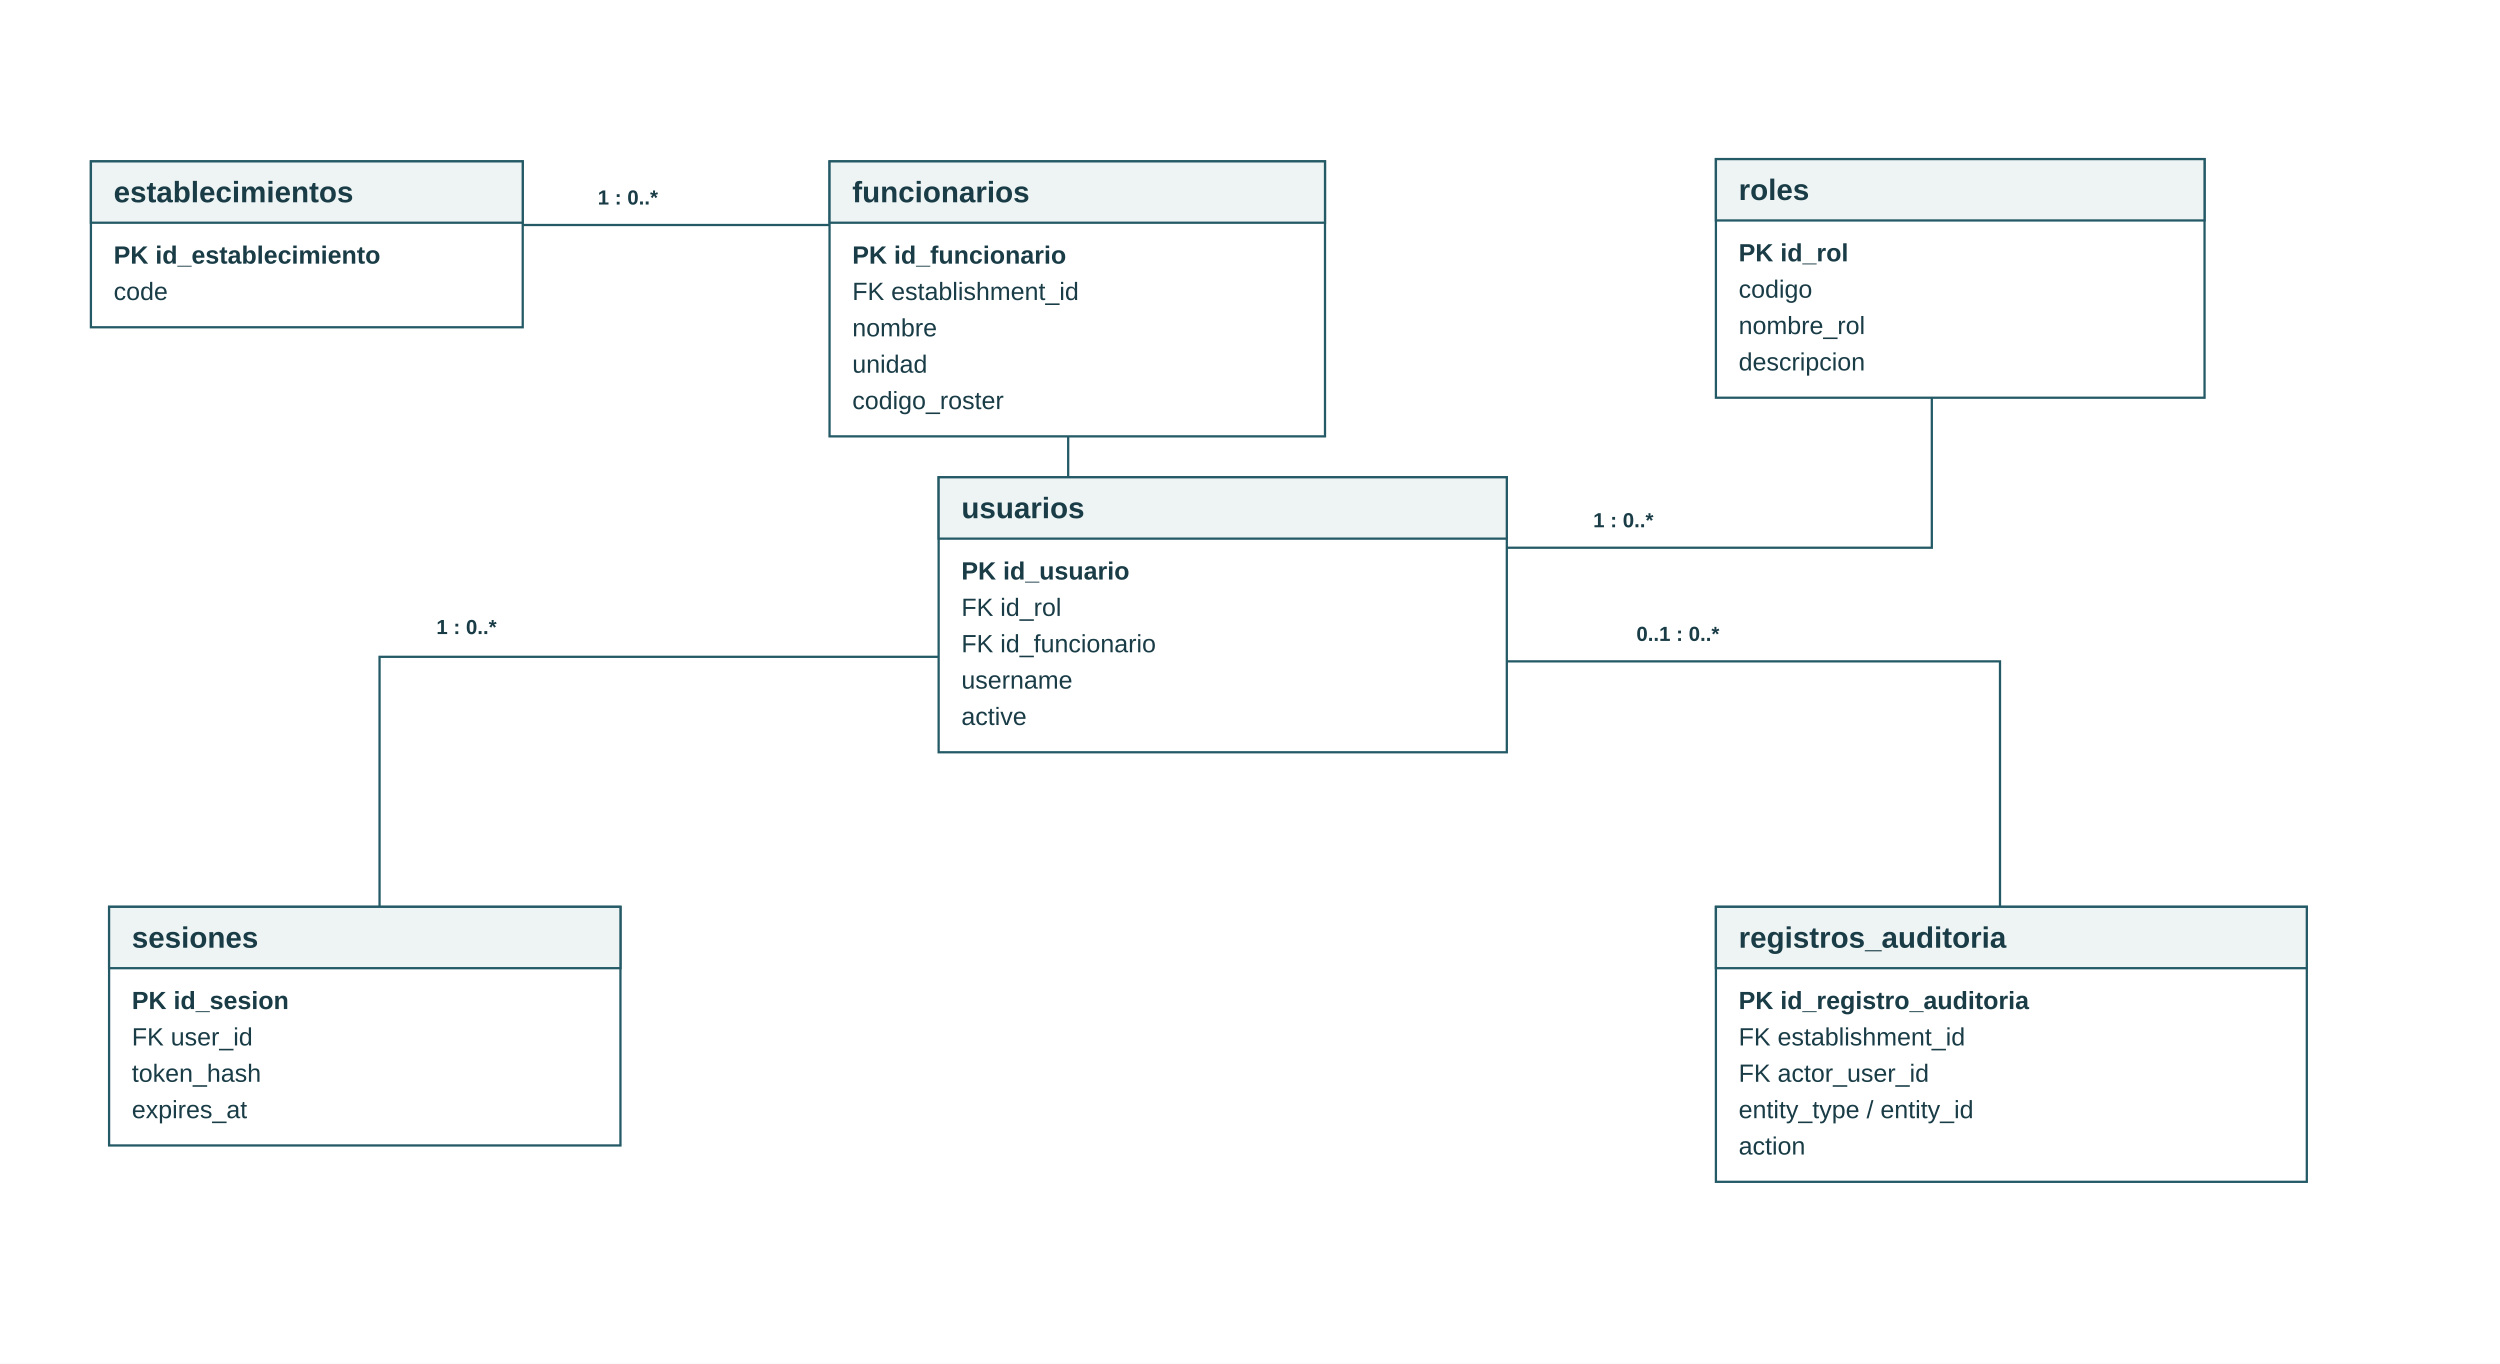
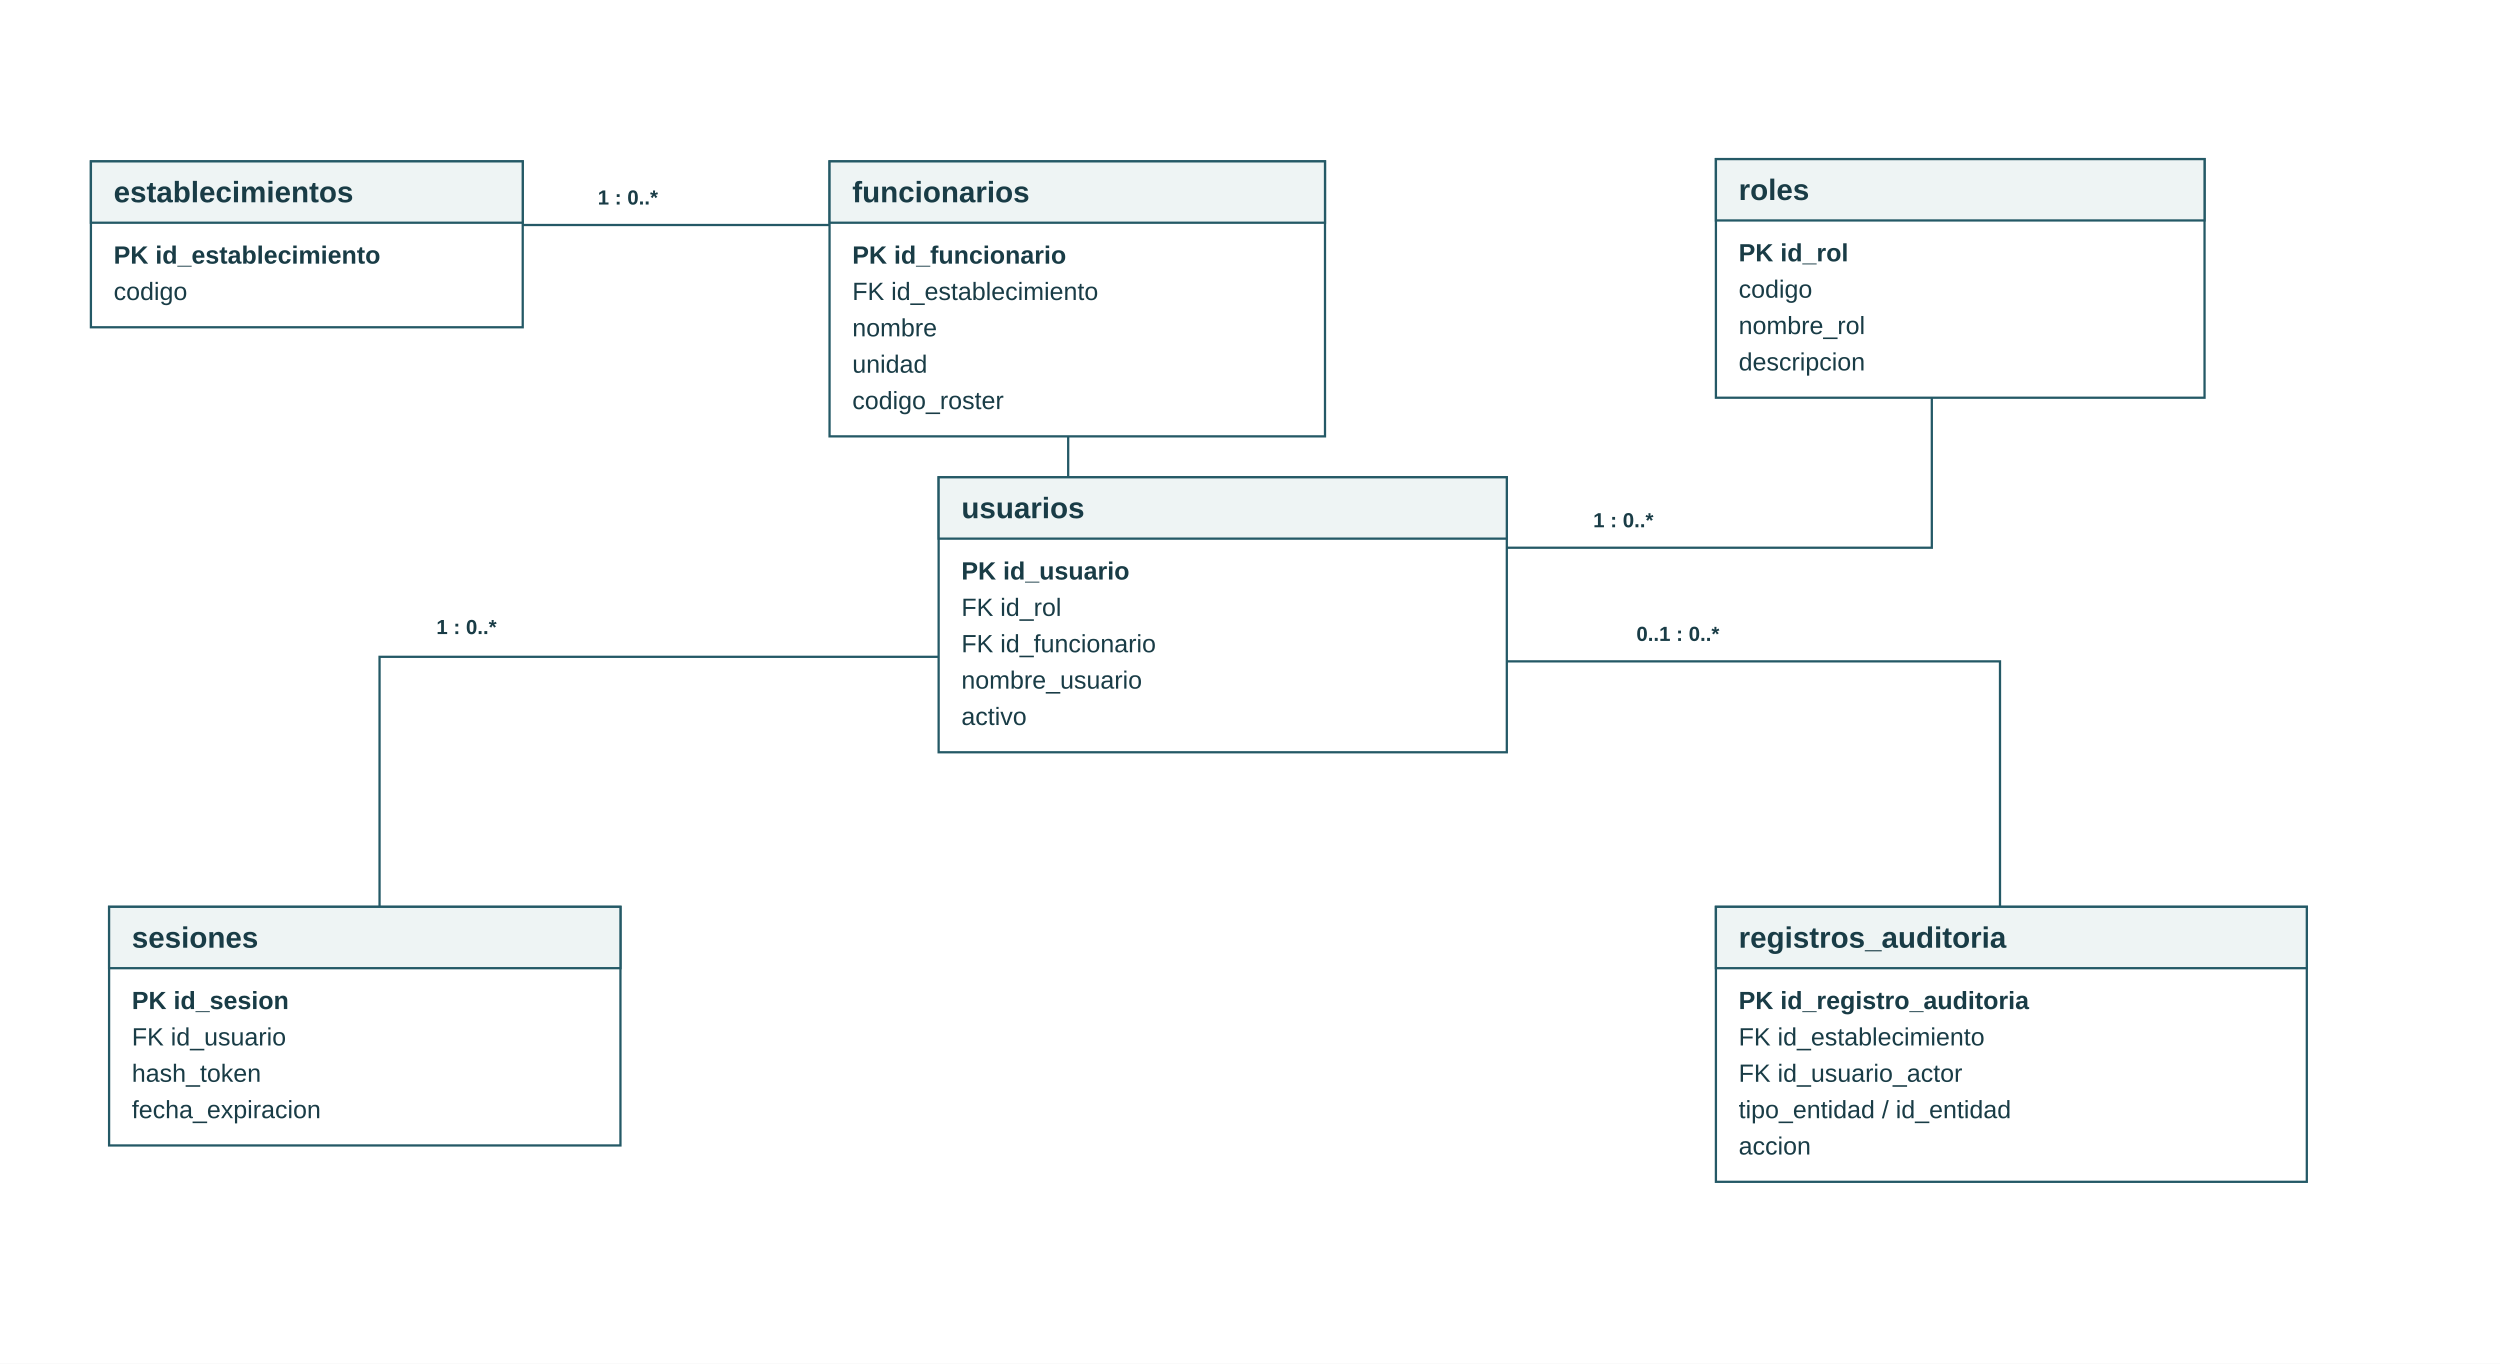
<svg xmlns="http://www.w3.org/2000/svg" width="1100" height="600" viewBox="0 0 1100 600">
  <rect width="100%" height="100%" fill="white" />
  <polyline points="230,99 365,99" fill="none" stroke="#245966" />
  <text x="263" y="90.0" text-anchor="start" font-family="Arial,sans-serif" font-size="9" font-weight="700" fill="#193c46">1 : 0..*</text>
  <polyline points="470,149 470,210" fill="none" stroke="#245966" />
  <text x="480" y="183.0" text-anchor="start" font-family="Arial,sans-serif" font-size="9" font-weight="700" fill="#193c46">1 : 0..1</text>
  <polyline points="850,132 850,241 663,241" fill="none" stroke="#245966" />
  <text x="701" y="232.0" text-anchor="start" font-family="Arial,sans-serif" font-size="9" font-weight="700" fill="#193c46">1 : 0..*</text>
  <polyline points="413,289 167,289 167,399" fill="none" stroke="#245966" />
  <text x="192" y="279.0" text-anchor="start" font-family="Arial,sans-serif" font-size="9" font-weight="700" fill="#193c46">1 : 0..*</text>
  <polyline points="663,291 880,291 880,399" fill="none" stroke="#245966" />
  <text x="720" y="282.0" text-anchor="start" font-family="Arial,sans-serif" font-size="9" font-weight="700" fill="#193c46">0..1 : 0..*</text>
  <rect x="40" y="71" width="190" height="73" rx="0" fill="white" stroke="#245966" />
  <rect x="40" y="71" width="190" height="27" rx="0" fill="#eef4f4" stroke="#245966" />
  <text x="50" y="89.0" text-anchor="start" font-family="Arial,sans-serif" font-size="13" font-weight="700" fill="#193c46">establecimientos</text>
  <text x="50" y="116.0" text-anchor="start" font-family="Arial,sans-serif" font-size="11" font-weight="700" fill="#193c46">PK  id_establecimiento</text>
-   <text x="50" y="132.0" text-anchor="start" font-family="Arial,sans-serif" font-size="11" font-weight="400" fill="#193c46">code</text>
+   <text x="50" y="132.0" text-anchor="start" font-family="Arial,sans-serif" font-size="11" font-weight="400" fill="#193c46">codigo</text>
  <rect x="365" y="71" width="218" height="121" rx="0" fill="white" stroke="#245966" />
  <rect x="365" y="71" width="218" height="27" rx="0" fill="#eef4f4" stroke="#245966" />
  <text x="375" y="89.0" text-anchor="start" font-family="Arial,sans-serif" font-size="13" font-weight="700" fill="#193c46">funcionarios</text>
  <text x="375" y="116.0" text-anchor="start" font-family="Arial,sans-serif" font-size="11" font-weight="700" fill="#193c46">PK  id_funcionario</text>
-   <text x="375" y="132.0" text-anchor="start" font-family="Arial,sans-serif" font-size="11" font-weight="400" fill="#193c46">FK  establishment_id</text>
+   <text x="375" y="132.0" text-anchor="start" font-family="Arial,sans-serif" font-size="11" font-weight="400" fill="#193c46">FK  id_establecimiento</text>
  <text x="375" y="148.0" text-anchor="start" font-family="Arial,sans-serif" font-size="11" font-weight="400" fill="#193c46">nombre</text>
  <text x="375" y="164.0" text-anchor="start" font-family="Arial,sans-serif" font-size="11" font-weight="400" fill="#193c46">unidad</text>
  <text x="375" y="180.0" text-anchor="start" font-family="Arial,sans-serif" font-size="11" font-weight="400" fill="#193c46">codigo_roster</text>
  <rect x="755" y="70" width="215" height="105" rx="0" fill="white" stroke="#245966" />
  <rect x="755" y="70" width="215" height="27" rx="0" fill="#eef4f4" stroke="#245966" />
  <text x="765" y="88.0" text-anchor="start" font-family="Arial,sans-serif" font-size="13" font-weight="700" fill="#193c46">roles</text>
  <text x="765" y="115.0" text-anchor="start" font-family="Arial,sans-serif" font-size="11" font-weight="700" fill="#193c46">PK  id_rol</text>
  <text x="765" y="131.0" text-anchor="start" font-family="Arial,sans-serif" font-size="11" font-weight="400" fill="#193c46">codigo</text>
  <text x="765" y="147.0" text-anchor="start" font-family="Arial,sans-serif" font-size="11" font-weight="400" fill="#193c46">nombre_rol</text>
  <text x="765" y="163.0" text-anchor="start" font-family="Arial,sans-serif" font-size="11" font-weight="400" fill="#193c46">descripcion</text>
  <rect x="413" y="210" width="250" height="121" rx="0" fill="white" stroke="#245966" />
  <rect x="413" y="210" width="250" height="27" rx="0" fill="#eef4f4" stroke="#245966" />
  <text x="423" y="228.0" text-anchor="start" font-family="Arial,sans-serif" font-size="13" font-weight="700" fill="#193c46">usuarios</text>
  <text x="423" y="255.0" text-anchor="start" font-family="Arial,sans-serif" font-size="11" font-weight="700" fill="#193c46">PK  id_usuario</text>
  <text x="423" y="271.0" text-anchor="start" font-family="Arial,sans-serif" font-size="11" font-weight="400" fill="#193c46">FK  id_rol</text>
  <text x="423" y="287.0" text-anchor="start" font-family="Arial,sans-serif" font-size="11" font-weight="400" fill="#193c46">FK  id_funcionario</text>
-   <text x="423" y="303.0" text-anchor="start" font-family="Arial,sans-serif" font-size="11" font-weight="400" fill="#193c46">username</text>
-   <text x="423" y="319.0" text-anchor="start" font-family="Arial,sans-serif" font-size="11" font-weight="400" fill="#193c46">active</text>
+   <text x="423" y="303.0" text-anchor="start" font-family="Arial,sans-serif" font-size="11" font-weight="400" fill="#193c46">nombre_usuario</text>
+   <text x="423" y="319.0" text-anchor="start" font-family="Arial,sans-serif" font-size="11" font-weight="400" fill="#193c46">activo</text>
  <rect x="48" y="399" width="225" height="105" rx="0" fill="white" stroke="#245966" />
  <rect x="48" y="399" width="225" height="27" rx="0" fill="#eef4f4" stroke="#245966" />
  <text x="58" y="417.0" text-anchor="start" font-family="Arial,sans-serif" font-size="13" font-weight="700" fill="#193c46">sesiones</text>
  <text x="58" y="444.0" text-anchor="start" font-family="Arial,sans-serif" font-size="11" font-weight="700" fill="#193c46">PK  id_sesion</text>
-   <text x="58" y="460.0" text-anchor="start" font-family="Arial,sans-serif" font-size="11" font-weight="400" fill="#193c46">FK  user_id</text>
-   <text x="58" y="476.0" text-anchor="start" font-family="Arial,sans-serif" font-size="11" font-weight="400" fill="#193c46">token_hash</text>
-   <text x="58" y="492.0" text-anchor="start" font-family="Arial,sans-serif" font-size="11" font-weight="400" fill="#193c46">expires_at</text>
+   <text x="58" y="460.0" text-anchor="start" font-family="Arial,sans-serif" font-size="11" font-weight="400" fill="#193c46">FK  id_usuario</text>
+   <text x="58" y="476.0" text-anchor="start" font-family="Arial,sans-serif" font-size="11" font-weight="400" fill="#193c46">hash_token</text>
+   <text x="58" y="492.0" text-anchor="start" font-family="Arial,sans-serif" font-size="11" font-weight="400" fill="#193c46">fecha_expiracion</text>
  <rect x="755" y="399" width="260" height="121" rx="0" fill="white" stroke="#245966" />
  <rect x="755" y="399" width="260" height="27" rx="0" fill="#eef4f4" stroke="#245966" />
  <text x="765" y="417.0" text-anchor="start" font-family="Arial,sans-serif" font-size="13" font-weight="700" fill="#193c46">registros_auditoria</text>
  <text x="765" y="444.0" text-anchor="start" font-family="Arial,sans-serif" font-size="11" font-weight="700" fill="#193c46">PK  id_registro_auditoria</text>
-   <text x="765" y="460.0" text-anchor="start" font-family="Arial,sans-serif" font-size="11" font-weight="400" fill="#193c46">FK  establishment_id</text>
-   <text x="765" y="476.0" text-anchor="start" font-family="Arial,sans-serif" font-size="11" font-weight="400" fill="#193c46">FK  actor_user_id</text>
-   <text x="765" y="492.0" text-anchor="start" font-family="Arial,sans-serif" font-size="11" font-weight="400" fill="#193c46">entity_type / entity_id</text>
-   <text x="765" y="508.0" text-anchor="start" font-family="Arial,sans-serif" font-size="11" font-weight="400" fill="#193c46">action</text>
+   <text x="765" y="460.0" text-anchor="start" font-family="Arial,sans-serif" font-size="11" font-weight="400" fill="#193c46">FK  id_establecimiento</text>
+   <text x="765" y="476.0" text-anchor="start" font-family="Arial,sans-serif" font-size="11" font-weight="400" fill="#193c46">FK  id_usuario_actor</text>
+   <text x="765" y="492.0" text-anchor="start" font-family="Arial,sans-serif" font-size="11" font-weight="400" fill="#193c46">tipo_entidad / id_entidad</text>
+   <text x="765" y="508.0" text-anchor="start" font-family="Arial,sans-serif" font-size="11" font-weight="400" fill="#193c46">accion</text>
</svg>
